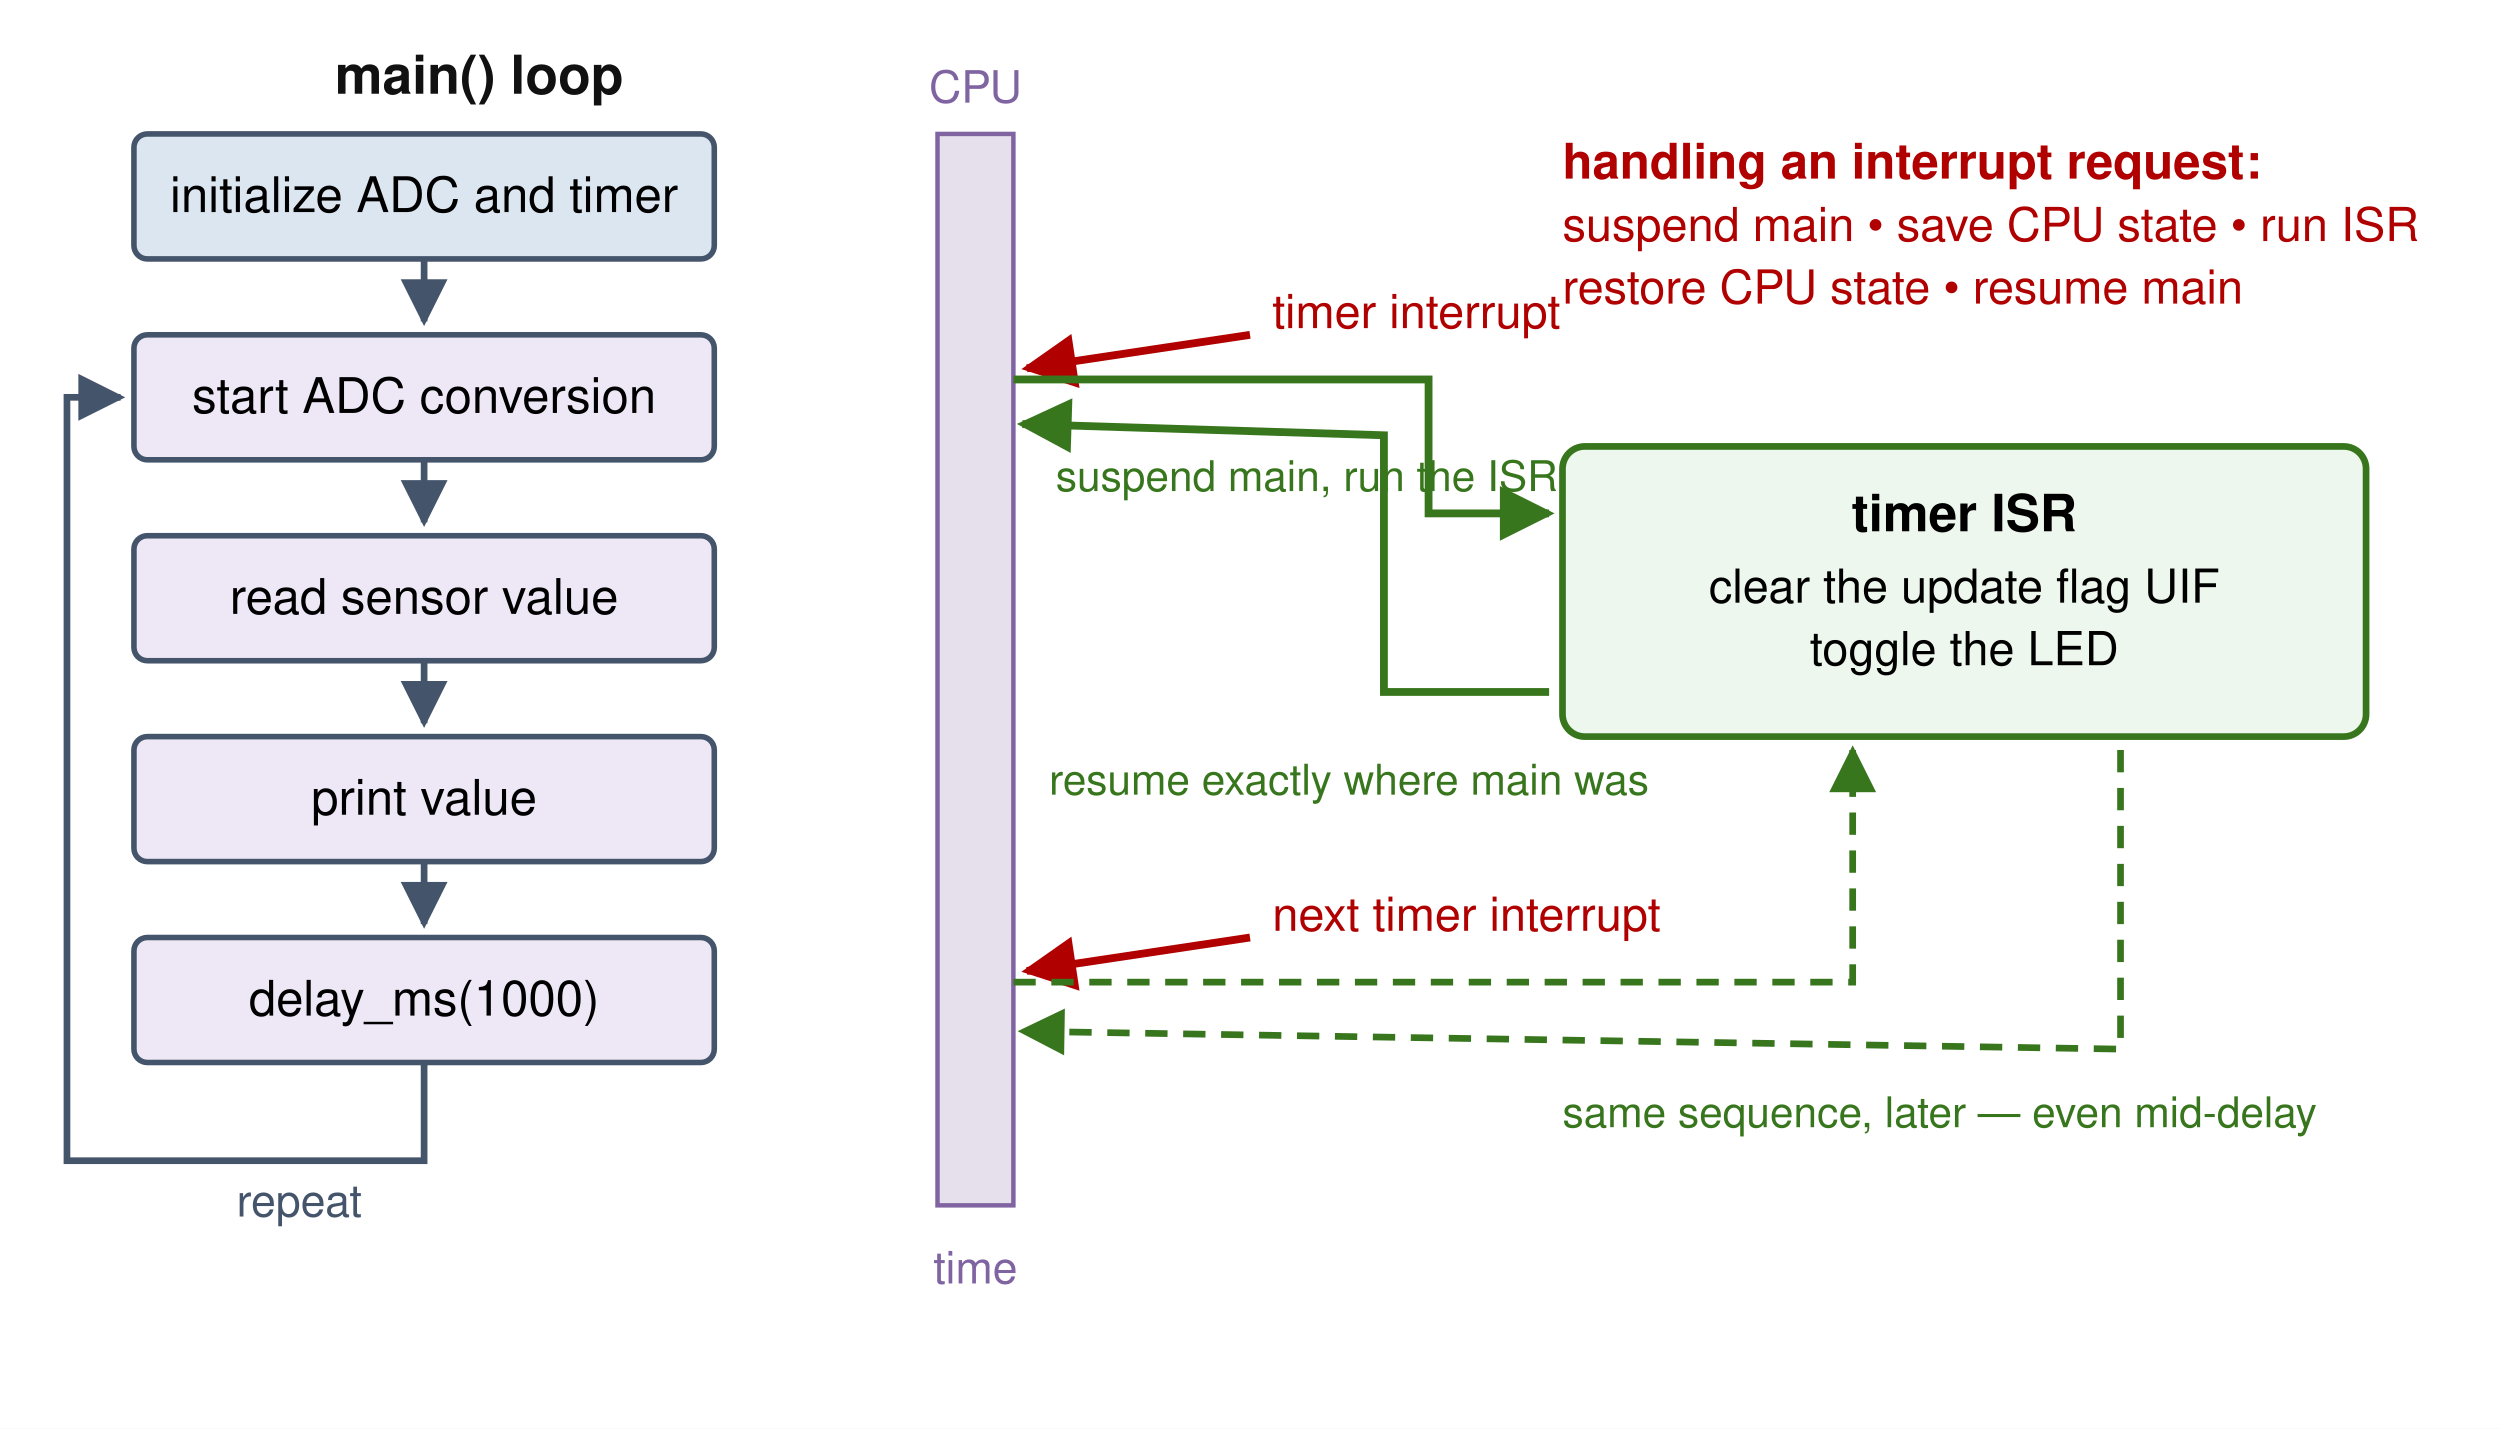
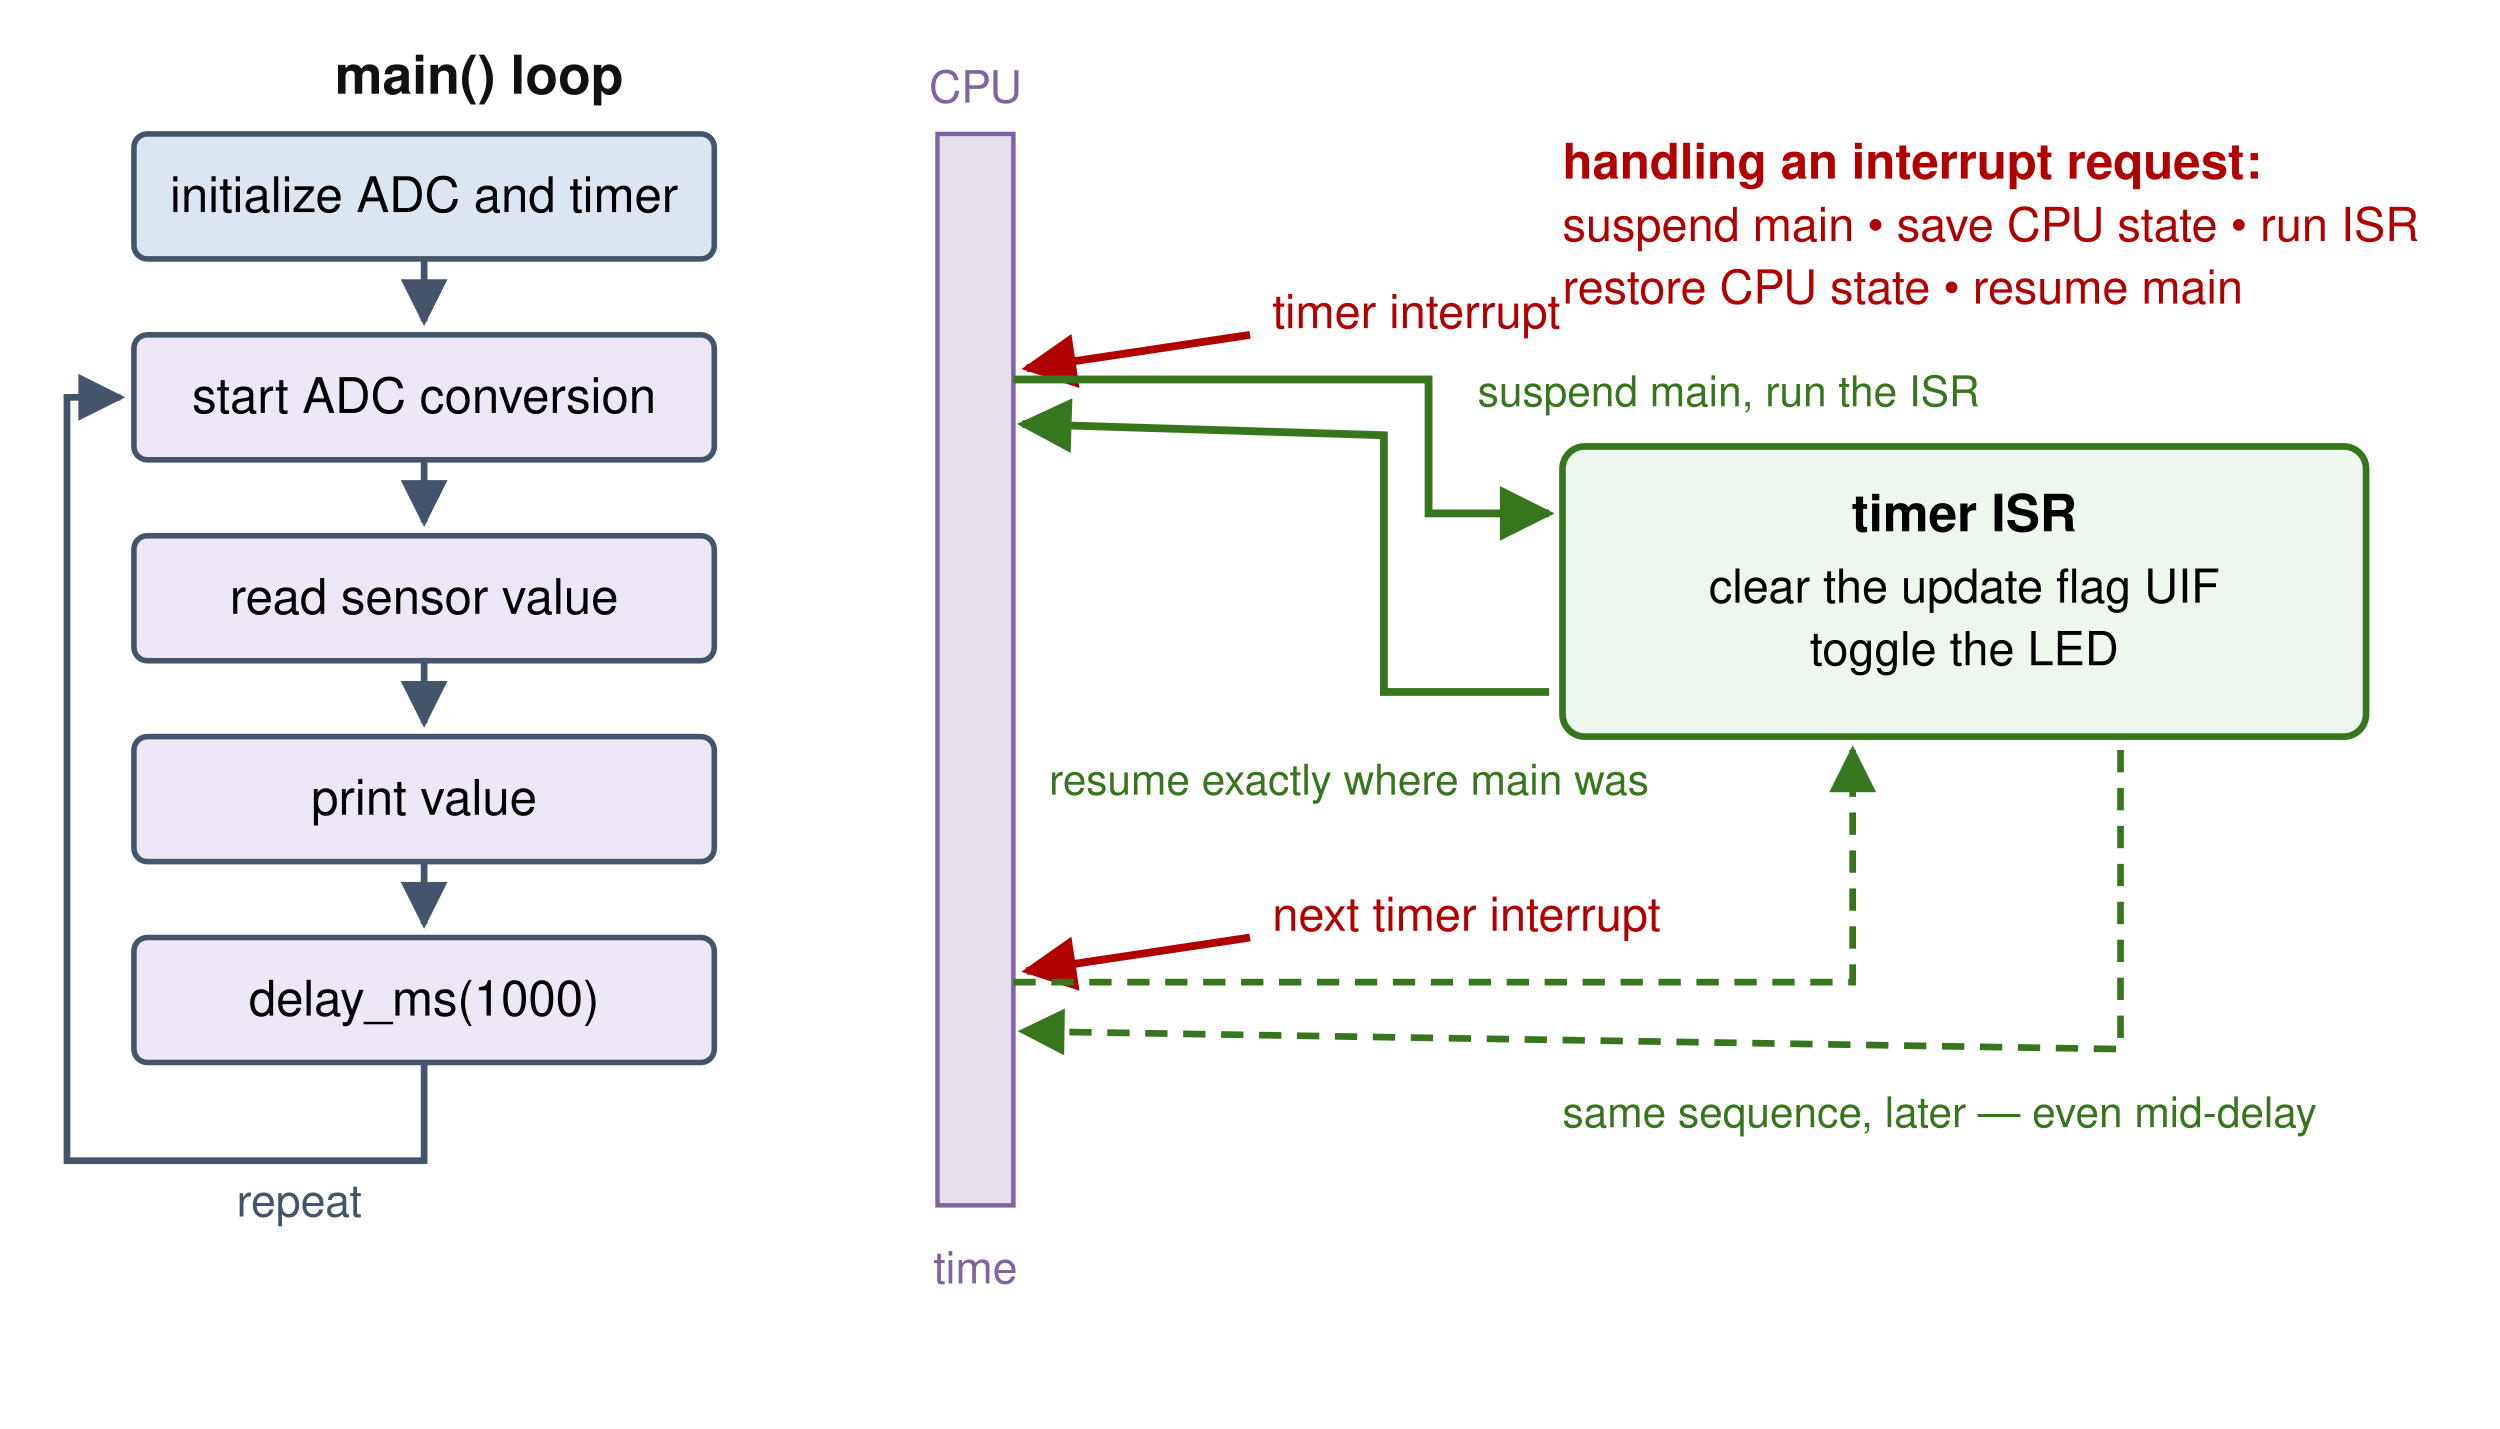
<svg xmlns="http://www.w3.org/2000/svg" viewBox="0 0 1120 640" width="1120" height="640" font-family="Helvetica, Arial, sans-serif">
  <defs>
    <marker id="fk" viewBox="0 0 10 10" refX="9" refY="5" markerWidth="7" markerHeight="7" orient="auto">
      <path d="M 0 0 L 10 5 L 0 10 z" fill="#44546A" />
    </marker>
    <marker id="fg" viewBox="0 0 10 10" refX="9" refY="5" markerWidth="7" markerHeight="7" orient="auto">
      <path d="M 0 0 L 10 5 L 0 10 z" fill="#38761D" />
    </marker>
    <marker id="fr" viewBox="0 0 10 10" refX="9" refY="5" markerWidth="7" markerHeight="7" orient="auto">
      <path d="M 0 0 L 10 5 L 0 10 z" fill="#B00000" />
    </marker>
  </defs>
  <rect width="100%" height="100%" fill="#ffffff" />
  <text x="150" y="42" font-size="24" fill="#111111" font-weight="bold">main() loop</text>
  <rect x="60" y="60" width="260" height="56" fill="#DCE6F1" stroke="#44546A" stroke-width="2.5" rx="6" />
  <text x="190" y="95" font-size="22" text-anchor="middle">initialize ADC and timer</text>
  <rect x="60" y="150" width="260" height="56" fill="#EDE7F6" stroke="#44546A" stroke-width="2.5" rx="6" />
  <text x="190" y="185" font-size="22" text-anchor="middle">start ADC conversion</text>
  <rect x="60" y="240" width="260" height="56" fill="#EDE7F6" stroke="#44546A" stroke-width="2.5" rx="6" />
  <text x="190" y="275" font-size="22" text-anchor="middle">read sensor value</text>
  <rect x="60" y="330" width="260" height="56" fill="#EDE7F6" stroke="#44546A" stroke-width="2.5" rx="6" />
  <text x="190" y="365" font-size="22" text-anchor="middle">print value</text>
  <rect x="60" y="420" width="260" height="56" fill="#EDE7F6" stroke="#44546A" stroke-width="2.5" rx="6" />
  <text x="190" y="455" font-size="22" text-anchor="middle">delay_ms(1000)</text>
  <line x1="190" y1="116" x2="190" y2="144" stroke="#44546A" stroke-width="3" marker-end="url(#fk)" />
  <line x1="190" y1="206" x2="190" y2="234" stroke="#44546A" stroke-width="3" marker-end="url(#fk)" />
  <line x1="190" y1="296" x2="190" y2="324" stroke="#44546A" stroke-width="3" marker-end="url(#fk)" />
  <line x1="190" y1="386" x2="190" y2="414" stroke="#44546A" stroke-width="3" marker-end="url(#fk)" />
  <path d="M 190 476 L 190 520 L 30 520 L 30 178 L 54 178" fill="none" stroke="#44546A" stroke-width="3" marker-end="url(#fk)" />
  <text x="106" y="545" font-size="20" fill="#44546A">repeat</text>
  <rect x="420" y="60" width="34" height="480" fill="#E6E0EC" stroke="#8064A2" stroke-width="2" />
  <text x="437" y="575" font-size="20" text-anchor="middle" fill="#8064A2">time</text>
  <text x="437" y="46" font-size="20" text-anchor="middle" fill="#8064A2">CPU</text>
  <rect x="700" y="200" width="360" height="130" fill="#EDF7ED" stroke="#38761D" stroke-width="3" rx="10" />
  <text x="880" y="238" font-size="23" text-anchor="middle" font-weight="bold">timer ISR</text>
  <text x="880" y="270" font-size="21" text-anchor="middle">clear the update flag UIF</text>
  <text x="880" y="298" font-size="21" text-anchor="middle">toggle the LED</text>
  <line x1="560" y1="150" x2="460" y2="165" stroke="#B00000" stroke-width="3.5" marker-end="url(#fr)" />
  <text x="570" y="147" font-size="21" fill="#B00000">timer interrupt</text>
  <path d="M 454 170 L 640 170 L 640 230 L 694 230" fill="none" stroke="#38761D" stroke-width="3.5" marker-end="url(#fg)" />
  <path d="M 694 310 L 620 310 L 620 195 L 458 190" fill="none" stroke="#38761D" stroke-width="3.5" marker-end="url(#fg)" />
-   <text x="473" y="220" font-size="19" fill="#38761D">suspend main, run the ISR</text>
+   <text x="662" y="182" font-size="19" fill="#38761D">suspend main, run the ISR</text>
  <text x="470" y="356" font-size="19" fill="#38761D">resume exactly where main was</text>
  <line x1="560" y1="420" x2="460" y2="435" stroke="#B00000" stroke-width="3.5" marker-end="url(#fr)" />
  <text x="570" y="417" font-size="21" fill="#B00000">next timer interrupt</text>
  <path d="M 454 440 L 830 440 L 830 336" fill="none" stroke="#38761D" stroke-width="3" stroke-dasharray="10 7" marker-end="url(#fg)" />
  <path d="M 950 336 L 950 470 L 458 462" fill="none" stroke="#38761D" stroke-width="3" stroke-dasharray="10 7" marker-end="url(#fg)" />
  <text x="700" y="505" font-size="19" fill="#38761D">same sequence, later — even mid-delay</text>
  <text x="700" y="80" font-size="22" fill="#B00000" font-weight="bold">handling an interrupt request:</text>
  <text x="700" y="108" font-size="21" fill="#B00000">suspend main • save CPU state • run ISR</text>
  <text x="700" y="136" font-size="21" fill="#B00000">restore CPU state • resume main</text>
</svg>
